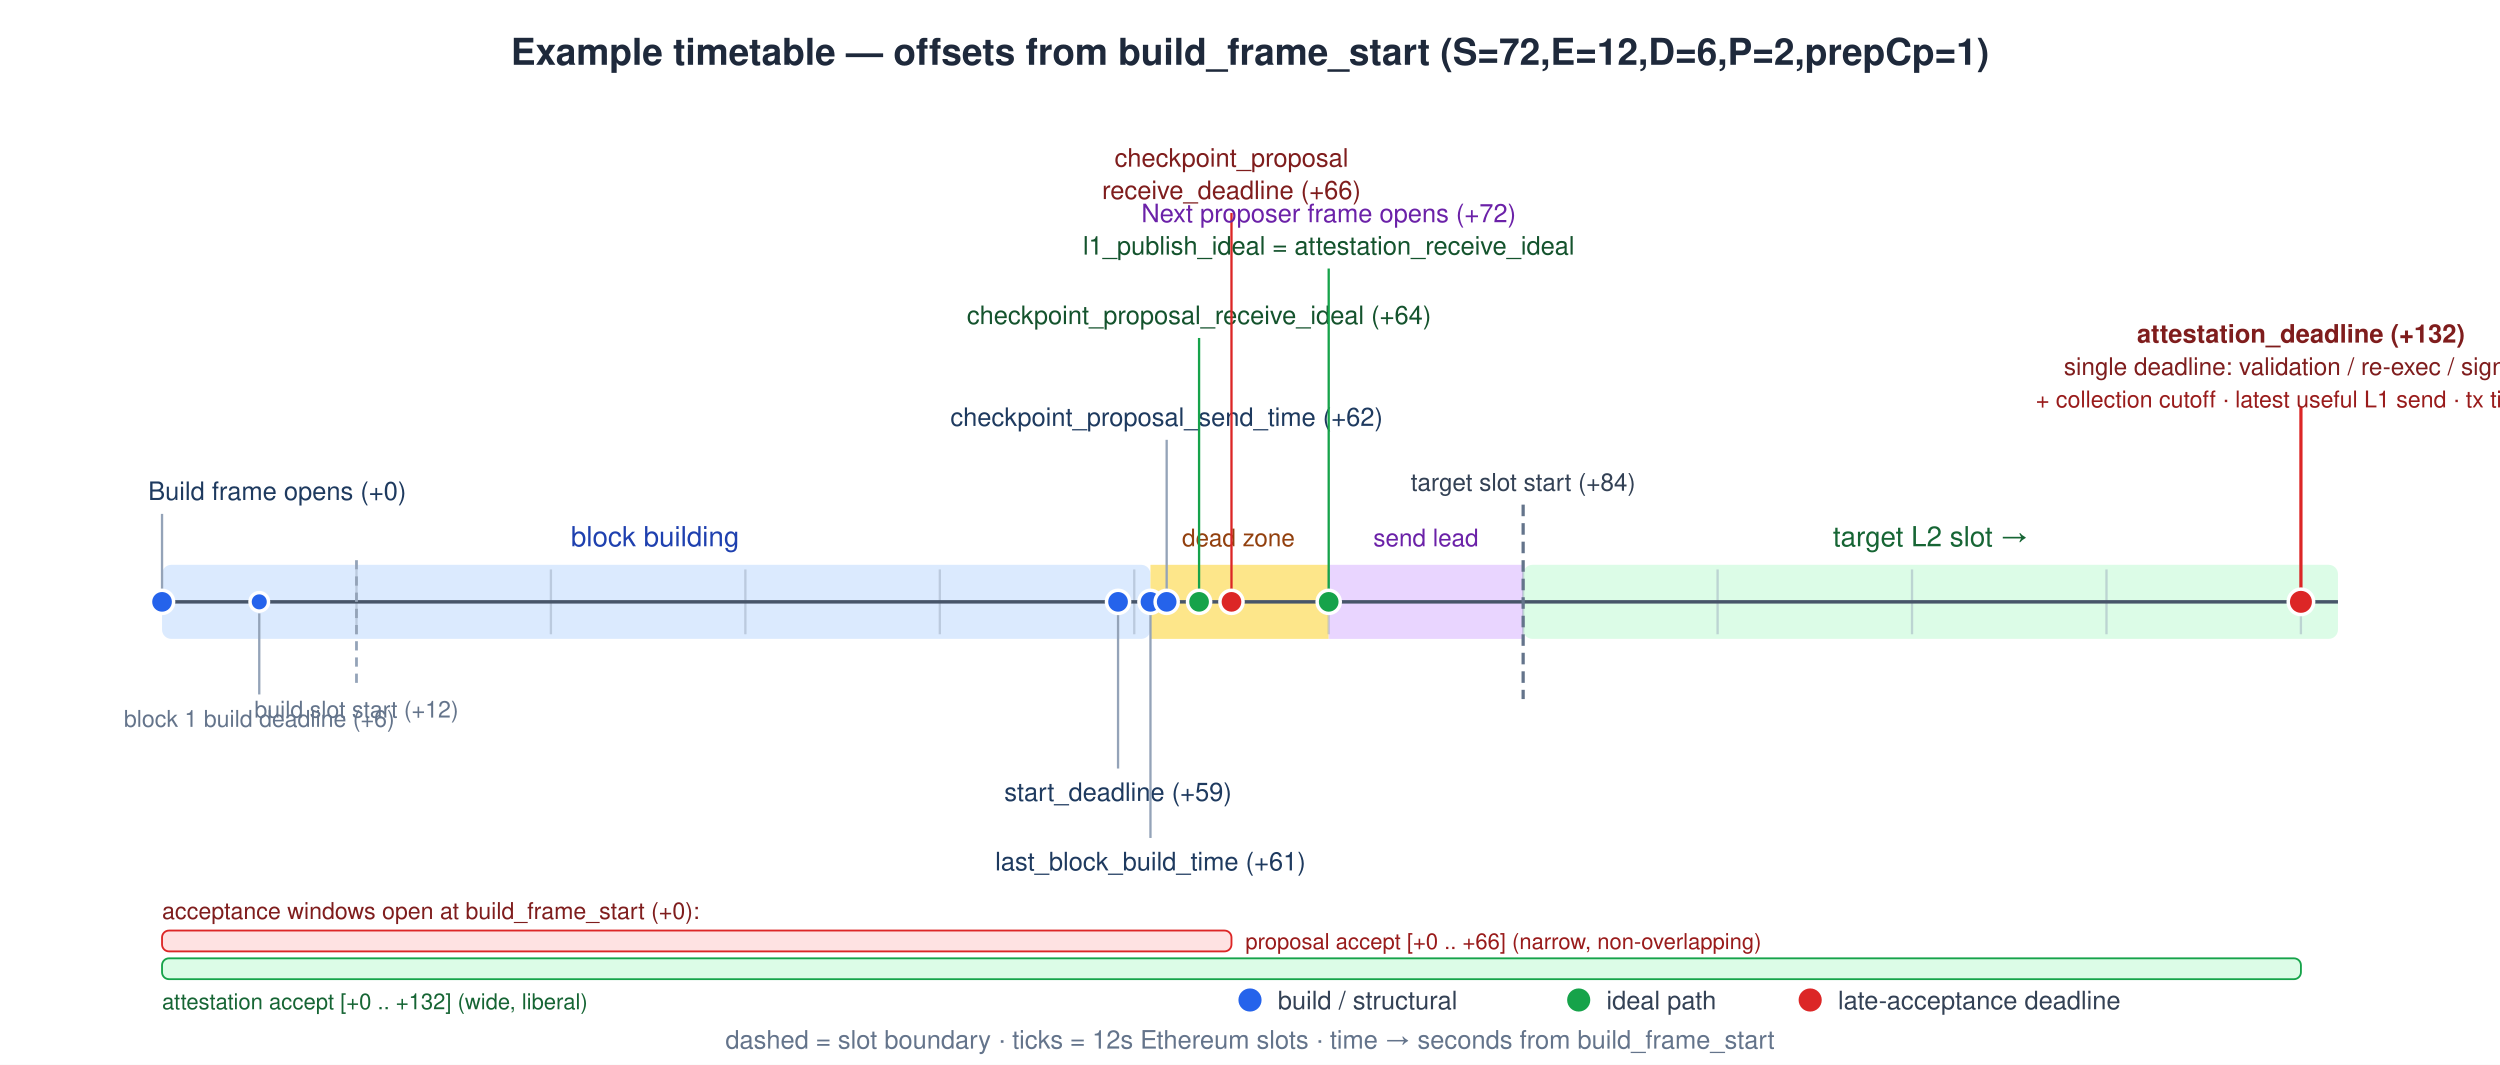
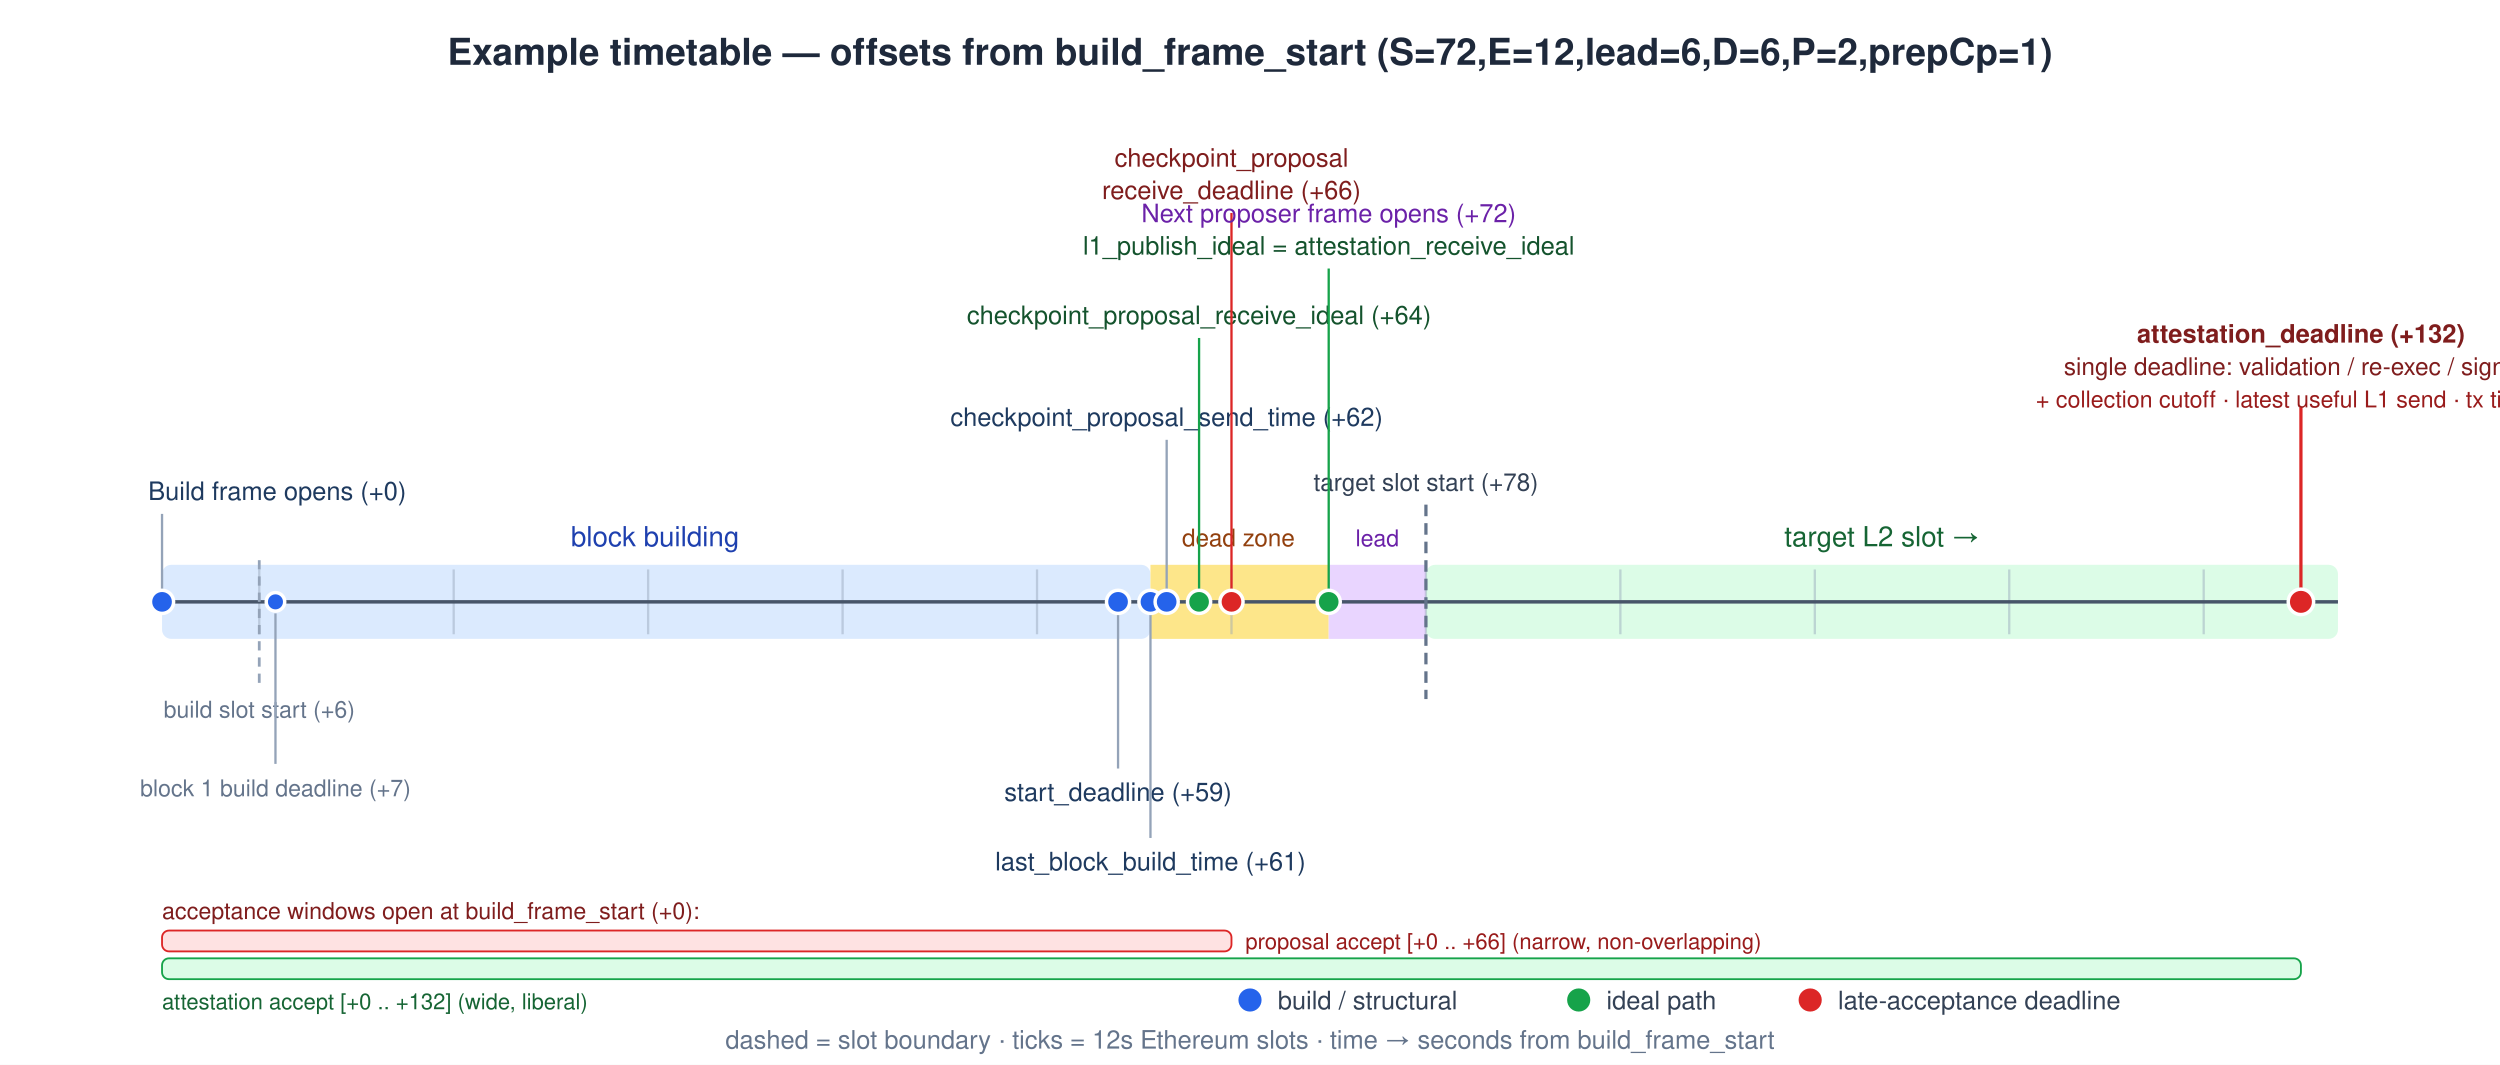
<svg xmlns="http://www.w3.org/2000/svg" viewBox="0 0 1080 460" width="1080" height="460" font-family="-apple-system, Segoe UI, Helvetica, Arial, sans-serif" role="img" aria-label="Proportional example timetable">
  <rect x="0" y="0" width="1080" height="460" fill="#ffffff" />
-   <text x="540" y="28" text-anchor="middle" font-size="16" font-weight="700" fill="#1e293b">Example timetable — offsets from build_frame_start (S=72,E=12,D=6,P=2,prepCp=1)</text>
+   <text x="540" y="28" text-anchor="middle" font-size="16" font-weight="700" fill="#1e293b">Example timetable — offsets from build_frame_start (S=72,E=12,lead=6,D=6,P=2,prepCp=1)</text>
  <rect x="70" y="244" width="427" height="32" rx="4" fill="#dbeafe" />
  <rect x="497" y="244" width="77" height="32" fill="#fde68a" />
-   <rect x="574" y="244" width="84" height="32" fill="#e9d5ff" />
-   <rect x="658" y="244" width="352" height="32" rx="4" fill="#dcfce7" />
+   <rect x="574" y="244" width="42" height="32" fill="#e9d5ff" />
+   <rect x="616" y="244" width="394" height="32" rx="4" fill="#dcfce7" />
  <text x="283" y="236" text-anchor="middle" font-size="12" fill="#1e40af">block building</text>
  <text x="535" y="236" text-anchor="middle" font-size="10.5" fill="#92400e">dead zone</text>
-   <text x="616" y="236" text-anchor="middle" font-size="10.5" fill="#6b21a8">send lead</text>
-   <text x="834" y="236" text-anchor="middle" font-size="12" fill="#166534">target L2 slot →</text>
+   <text x="595" y="236" text-anchor="middle" font-size="10" fill="#6b21a8">lead</text>
+   <text x="813" y="236" text-anchor="middle" font-size="12" fill="#166534">target L2 slot →</text>
  <g stroke="#94a3b8" stroke-width="1" opacity="0.45">
-     <line x1="154" y1="246" x2="154" y2="274" />
-     <line x1="238" y1="246" x2="238" y2="274" />
-     <line x1="322" y1="246" x2="322" y2="274" />
-     <line x1="406" y1="246" x2="406" y2="274" />
-     <line x1="490" y1="246" x2="490" y2="274" />
-     <line x1="574" y1="246" x2="574" y2="274" />
-     <line x1="658" y1="246" x2="658" y2="274" />
-     <line x1="742" y1="246" x2="742" y2="274" />
-     <line x1="826" y1="246" x2="826" y2="274" />
-     <line x1="910" y1="246" x2="910" y2="274" />
-     <line x1="994" y1="246" x2="994" y2="274" />
+     <line x1="112" y1="246" x2="112" y2="274" />
+     <line x1="196" y1="246" x2="196" y2="274" />
+     <line x1="280" y1="246" x2="280" y2="274" />
+     <line x1="364" y1="246" x2="364" y2="274" />
+     <line x1="448" y1="246" x2="448" y2="274" />
+     <line x1="532" y1="246" x2="532" y2="274" />
+     <line x1="616" y1="246" x2="616" y2="274" />
+     <line x1="700" y1="246" x2="700" y2="274" />
+     <line x1="784" y1="246" x2="784" y2="274" />
+     <line x1="868" y1="246" x2="868" y2="274" />
+     <line x1="952" y1="246" x2="952" y2="274" />
  </g>
  <line x1="70" y1="260" x2="1010" y2="260" stroke="#475569" stroke-width="1.5" />
-   <line x1="154" y1="242" x2="154" y2="296" stroke="#94a3b8" stroke-width="1.2" stroke-dasharray="4 3" />
-   <text x="154" y="310" text-anchor="middle" font-size="10" fill="#64748b">build slot start (+12)</text>
-   <line x1="658" y1="218" x2="658" y2="302" stroke="#64748b" stroke-width="1.4" stroke-dasharray="5 3" />
-   <text x="658" y="212" text-anchor="middle" font-size="10.5" fill="#334155">target slot start (+84)</text>
+   <line x1="112" y1="242" x2="112" y2="296" stroke="#94a3b8" stroke-width="1.2" stroke-dasharray="4 3" />
+   <text x="112" y="310" text-anchor="middle" font-size="10" fill="#64748b">build slot start (+6)</text>
+   <line x1="616" y1="218" x2="616" y2="302" stroke="#64748b" stroke-width="1.4" stroke-dasharray="5 3" />
+   <text x="616" y="212" text-anchor="middle" font-size="10.5" fill="#334155">target slot start (+78)</text>
  <line x1="70" y1="255" x2="70" y2="222" stroke="#94a3b8" stroke-width="1" />
  <circle cx="70" cy="260" r="5" fill="#2563eb" stroke="#fff" stroke-width="1.5" />
  <text x="64" y="216" text-anchor="start" font-size="11" fill="#1e3a5f">Build frame opens (+0)</text>
-   <line x1="112" y1="265" x2="112" y2="300" stroke="#94a3b8" stroke-width="1" />
-   <circle cx="112" cy="260" r="4" fill="#2563eb" stroke="#fff" stroke-width="1.5" />
-   <text x="112" y="314" text-anchor="middle" font-size="10" fill="#64748b">block 1 build deadline (+6)</text>
+   <line x1="119" y1="265" x2="119" y2="330" stroke="#94a3b8" stroke-width="1" />
+   <circle cx="119" cy="260" r="4" fill="#2563eb" stroke="#fff" stroke-width="1.5" />
+   <text x="119" y="344" text-anchor="middle" font-size="10" fill="#64748b">block 1 build deadline (+7)</text>
  <line x1="483" y1="265" x2="483" y2="332" stroke="#94a3b8" stroke-width="1" />
  <circle cx="483" cy="260" r="5" fill="#2563eb" stroke="#fff" stroke-width="1.5" />
  <text x="483" y="346" text-anchor="middle" font-size="11" fill="#1e3a5f">start_deadline (+59)</text>
  <line x1="497" y1="265" x2="497" y2="362" stroke="#94a3b8" stroke-width="1" />
  <circle cx="497" cy="260" r="5" fill="#2563eb" stroke="#fff" stroke-width="1.5" />
  <text x="497" y="376" text-anchor="middle" font-size="11" fill="#1e3a5f">last_block_build_time (+61)</text>
  <line x1="504" y1="255" x2="504" y2="190" stroke="#94a3b8" stroke-width="1" />
  <circle cx="504" cy="260" r="5" fill="#2563eb" stroke="#fff" stroke-width="1.5" />
  <text x="504" y="184" text-anchor="middle" font-size="11" fill="#1e3a5f">checkpoint_proposal_send_time (+62)</text>
  <line x1="518" y1="255" x2="518" y2="146" stroke="#16a34a" stroke-width="1" />
  <circle cx="518" cy="260" r="5" fill="#16a34a" stroke="#fff" stroke-width="1.5" />
  <text x="518" y="140" text-anchor="middle" font-size="11" fill="#14532d">checkpoint_proposal_receive_ideal (+64)</text>
  <line x1="532" y1="255" x2="532" y2="92" stroke="#dc2626" stroke-width="1" />
  <circle cx="532" cy="260" r="5" fill="#dc2626" stroke="#fff" stroke-width="1.5" />
  <text x="532" y="72" text-anchor="middle" font-size="11" fill="#7f1d1d">checkpoint_proposal</text>
  <text x="532" y="86" text-anchor="middle" font-size="11" fill="#7f1d1d">receive_deadline (+66)</text>
  <line x1="574" y1="255" x2="574" y2="116" stroke="#16a34a" stroke-width="1" />
  <circle cx="574" cy="260" r="5" fill="#16a34a" stroke="#fff" stroke-width="1.5" />
  <text x="574" y="96" text-anchor="middle" font-size="11" fill="#6b21a8">Next proposer frame opens (+72)</text>
  <text x="574" y="110" text-anchor="middle" font-size="11" fill="#14532d">l1_publish_ideal = attestation_receive_ideal</text>
  <line x1="994" y1="255" x2="994" y2="176" stroke="#dc2626" stroke-width="1.4" />
  <circle cx="994" cy="260" r="5.5" fill="#dc2626" stroke="#fff" stroke-width="1.5" />
  <text x="994" y="148" text-anchor="middle" font-size="11" font-weight="700" fill="#7f1d1d">attestation_deadline (+132)</text>
  <text x="994" y="162" text-anchor="middle" font-size="10.5" fill="#7f1d1d">single deadline: validation / re-exec / signing</text>
  <text x="994" y="176" text-anchor="middle" font-size="10" fill="#991b1b">+ collection cutoff · latest useful L1 send · tx timeout</text>
  <text x="70" y="397" text-anchor="start" font-size="10" fill="#7f1d1d">acceptance windows open at build_frame_start (+0):</text>
  <rect x="70" y="402" width="462" height="9" rx="3" fill="#fee2e2" stroke="#dc2626" stroke-width="0.8" />
  <text x="538" y="410" text-anchor="start" font-size="9.5" fill="#991b1b">proposal accept [+0 .. +66] (narrow, non-overlapping)</text>
  <rect x="70" y="414" width="924" height="9" rx="3" fill="#dcfce7" stroke="#16a34a" stroke-width="0.8" />
  <text x="70" y="436" text-anchor="start" font-size="9.5" fill="#166534">attestation accept [+0 .. +132] (wide, liberal)</text>
  <g font-size="11">
    <circle cx="540" cy="432" r="5" fill="#2563eb" />
    <text x="552" y="436" fill="#334155">build / structural</text>
    <circle cx="682" cy="432" r="5" fill="#16a34a" />
    <text x="694" y="436" fill="#334155">ideal path</text>
    <circle cx="782" cy="432" r="5" fill="#dc2626" />
    <text x="794" y="436" fill="#334155">late-acceptance deadline</text>
    <text x="540" y="453" text-anchor="middle" fill="#64748b">dashed = slot boundary · ticks = 12s Ethereum slots · time → seconds from build_frame_start</text>
  </g>
</svg>
